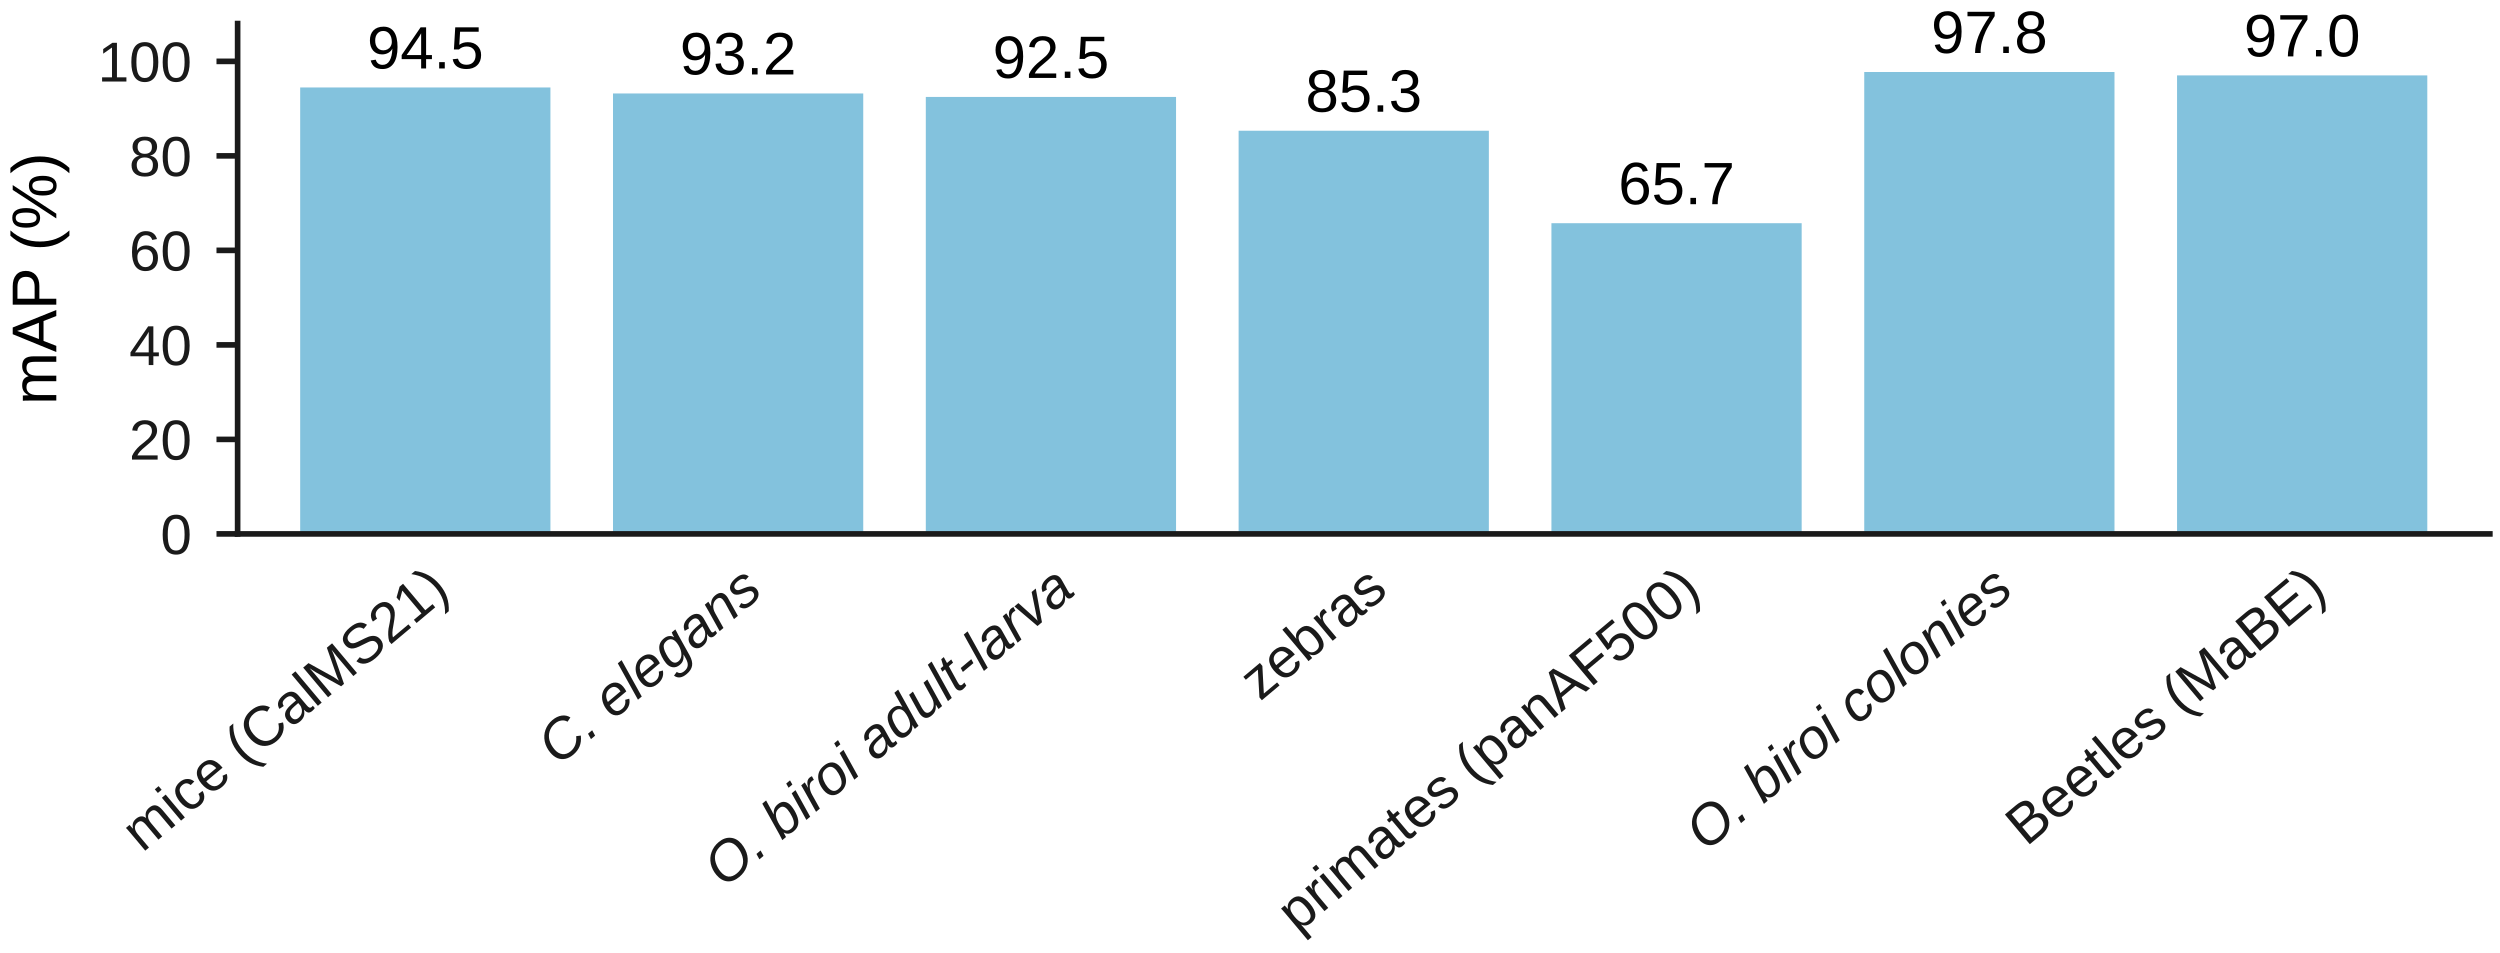
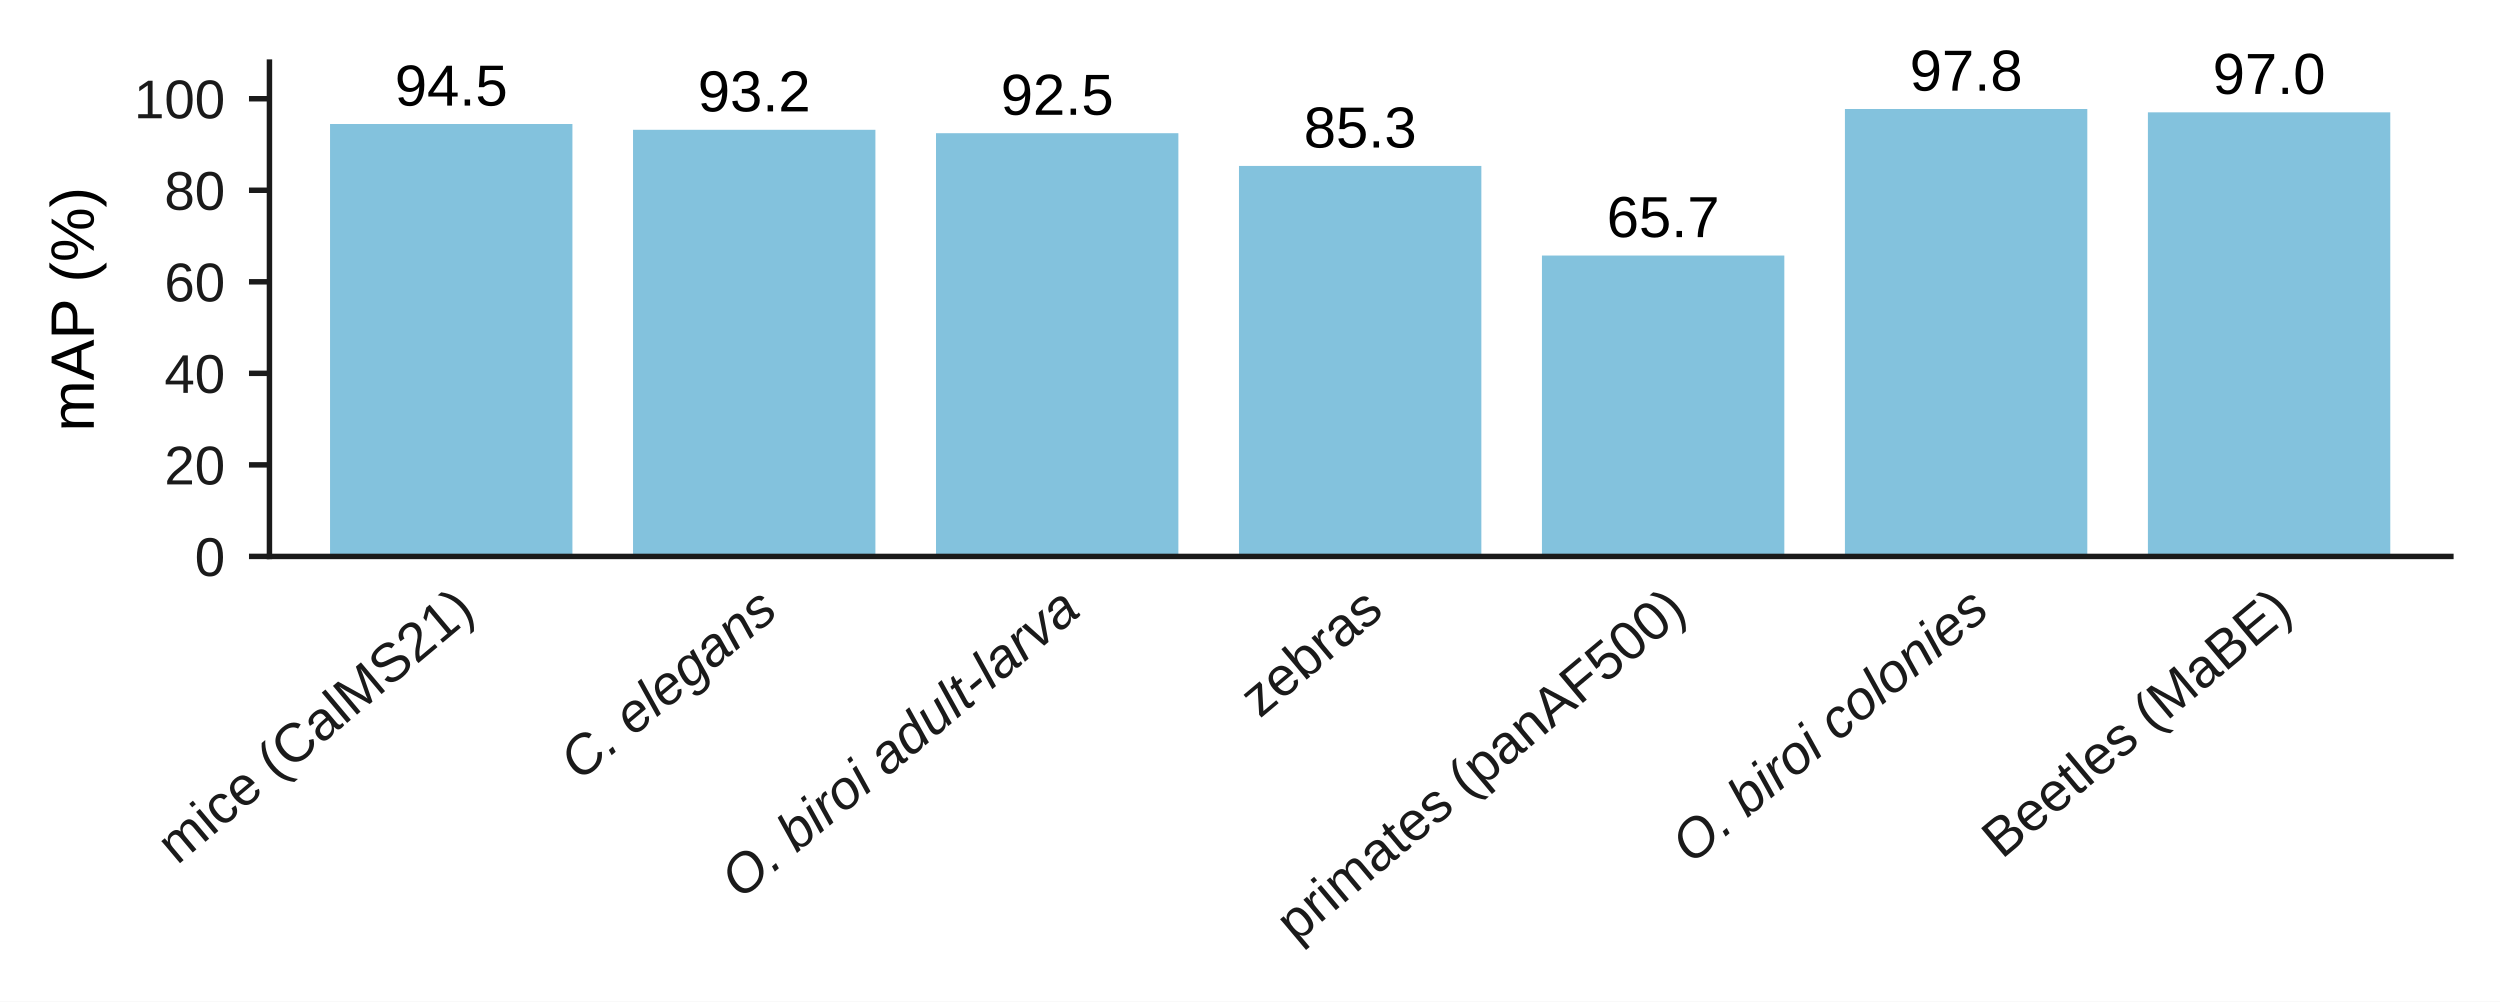
- <svg xmlns="http://www.w3.org/2000/svg" xmlns:xlink="http://www.w3.org/1999/xlink" width="354.897pt" height="135.284pt" viewBox="0 0 354.897 135.284" version="1.1">
+ <svg xmlns="http://www.w3.org/2000/svg" xmlns:xlink="http://www.w3.org/1999/xlink" width="366.417pt" height="146.804pt" viewBox="0 0 366.417 146.804" version="1.1">
  <defs>
    <style type="text/css">*{stroke-linejoin: round; stroke-linecap: butt}</style>
  </defs>
  <g id="figure_1">
    <g id="patch_1">
-       <path d="M 0 135.284  L 354.897 135.284  L 354.897 0  L 0 0  z " style="fill: #ffffff" />
+       <path d="M 0 146.804  L 366.417 146.804  L 366.417 0  L 0 0  z " style="fill: #ffffff" />
    </g>
    <g id="axes_1">
      <g id="patch_2">
-         <path d="M 33.732 75.794  L 353.457 75.794  L 353.457 3.344  L 33.732 3.344  z " style="fill: #ffffff" />
+         <path d="M 39.492 81.554  L 359.217 81.554  L 359.217 9.104  L 39.492 9.104  z " style="fill: #ffffff" />
      </g>
      <g id="patch_3">
-         <path d="M 42.613 75.794  L 78.138 75.794  L 78.138 12.417  L 42.613 12.417  z " clip-path="url(#p79dcee8e72)" style="fill: #83c2dd" />
+         <path d="M 48.373 81.554  L 83.898 81.554  L 83.898 18.177  L 48.373 18.177  z " clip-path="url(#p15a9d4f55e)" style="fill: #83c2dd" />
      </g>
      <g id="patch_4">
-         <path d="M 87.02 75.794  L 122.545 75.794  L 122.545 13.264  L 87.02 13.264  z " clip-path="url(#p79dcee8e72)" style="fill: #83c2dd" />
+         <path d="M 92.78 81.554  L 128.305 81.554  L 128.305 19.024  L 92.78 19.024  z " clip-path="url(#p15a9d4f55e)" style="fill: #83c2dd" />
      </g>
      <g id="patch_5">
-         <path d="M 131.426 75.794  L 166.951 75.794  L 166.951 13.761  L 131.426 13.761  z " clip-path="url(#p79dcee8e72)" style="fill: #83c2dd" />
+         <path d="M 137.186 81.554  L 172.711 81.554  L 172.711 19.521  L 137.186 19.521  z " clip-path="url(#p15a9d4f55e)" style="fill: #83c2dd" />
      </g>
      <g id="patch_6">
-         <path d="M 175.832 75.794  L 211.357 75.794  L 211.357 18.56  L 175.832 18.56  z " clip-path="url(#p79dcee8e72)" style="fill: #83c2dd" />
+         <path d="M 181.592 81.554  L 217.117 81.554  L 217.117 24.32  L 181.592 24.32  z " clip-path="url(#p15a9d4f55e)" style="fill: #83c2dd" />
      </g>
      <g id="patch_7">
-         <path d="M 220.238 75.794  L 255.763 75.794  L 255.763 31.688  L 220.238 31.688  z " clip-path="url(#p79dcee8e72)" style="fill: #83c2dd" />
+         <path d="M 225.998 81.554  L 261.523 81.554  L 261.523 37.448  L 225.998 37.448  z " clip-path="url(#p15a9d4f55e)" style="fill: #83c2dd" />
      </g>
      <g id="patch_8">
-         <path d="M 264.645 75.794  L 300.17 75.794  L 300.17 10.22  L 264.645 10.22  z " clip-path="url(#p79dcee8e72)" style="fill: #83c2dd" />
+         <path d="M 270.405 81.554  L 305.93 81.554  L 305.93 15.98  L 270.405 15.98  z " clip-path="url(#p15a9d4f55e)" style="fill: #83c2dd" />
      </g>
      <g id="patch_9">
-         <path d="M 309.051 75.794  L 344.576 75.794  L 344.576 10.7  L 309.051 10.7  z " clip-path="url(#p79dcee8e72)" style="fill: #83c2dd" />
+         <path d="M 314.811 81.554  L 350.336 81.554  L 350.336 16.46  L 314.811 16.46  z " clip-path="url(#p15a9d4f55e)" style="fill: #83c2dd" />
      </g>
      <g id="matplotlib.axis_1">
        <g id="xtick_1">
          <g id="line2d_1" />
          <g id="text_1">
-             <text style="fill: #1a1a1a; font: 8px 'Arial'; text-anchor: end" x="64.119" y="84.256" transform="rotate(-40 64.11937 84.25563)">mice (CalMS21)</text>
+             <text style="fill: #1a1a1a; font: 8px 'Arial'; text-anchor: end" x="69.879" y="90.016" transform="rotate(-40 69.87937 90.01563)">mice (CalMS21)</text>
          </g>
        </g>
        <g id="xtick_2">
          <g id="line2d_2" />
          <g id="text_2">
-             <text style="fill: #1a1a1a; font: italic 8px 'Arial'; text-anchor: end" x="108.526" y="84.256" transform="rotate(-40 108.5256 84.25563)">C. elegans</text>
+             <text style="fill: #1a1a1a; font: italic 8px 'Arial'; text-anchor: end" x="114.286" y="90.016" transform="rotate(-40 114.2856 90.01563)">C. elegans</text>
          </g>
        </g>
        <g id="xtick_3">
          <g id="line2d_3" />
          <g id="text_3">
-             <text style="fill: #1a1a1a; font: italic 8px 'Arial'; text-anchor: end" x="152.869" y="84.181" transform="rotate(-40 152.8692 84.18094)">O. biroi adult-larva</text>
+             <text style="fill: #1a1a1a; font: italic 8px 'Arial'; text-anchor: end" x="158.629" y="89.941" transform="rotate(-40 158.6292 89.94094)">O. biroi adult-larva</text>
          </g>
        </g>
        <g id="xtick_4">
          <g id="line2d_4" />
          <g id="text_4">
-             <text style="fill: #1a1a1a; font: 8px 'Arial'; text-anchor: end" x="197.275" y="84.181" transform="rotate(-40 197.2755 84.18094)">zebras</text>
+             <text style="fill: #1a1a1a; font: 8px 'Arial'; text-anchor: end" x="203.035" y="89.941" transform="rotate(-40 203.0354 89.94094)">zebras</text>
          </g>
        </g>
        <g id="xtick_5">
          <g id="line2d_5" />
          <g id="text_5">
-             <text style="fill: #1a1a1a; font: 8px 'Arial'; text-anchor: end" x="241.744" y="84.256" transform="rotate(-40 241.7444 84.25563)">primates (panAF500)</text>
+             <text style="fill: #1a1a1a; font: 8px 'Arial'; text-anchor: end" x="247.504" y="90.016" transform="rotate(-40 247.5044 90.01563)">primates (panAF500)</text>
          </g>
        </g>
        <g id="xtick_6">
          <g id="line2d_6" />
          <g id="text_6">
-             <text style="fill: #1a1a1a; font: italic 8px 'Arial'; text-anchor: end" x="286.088" y="84.181" transform="rotate(-40 286.0879 84.18094)">O. biroi colonies</text>
+             <text style="fill: #1a1a1a; font: italic 8px 'Arial'; text-anchor: end" x="291.848" y="89.941" transform="rotate(-40 291.848 89.94094)">O. biroi colonies</text>
          </g>
        </g>
        <g id="xtick_7">
          <g id="line2d_7" />
          <g id="text_7">
-             <text style="fill: #1a1a1a; font: 8px 'Arial'; text-anchor: end" x="330.557" y="84.256" transform="rotate(-40 330.5569 84.25563)">Beetles (MaBE)</text>
+             <text style="fill: #1a1a1a; font: 8px 'Arial'; text-anchor: end" x="336.317" y="90.016" transform="rotate(-40 336.3169 90.01563)">Beetles (MaBE)</text>
          </g>
        </g>
      </g>
      <g id="matplotlib.axis_2">
        <g id="ytick_1">
          <g id="line2d_8">
            <defs>
-               <path id="m7061de8014" d="M 0 0  L -3 0  " style="stroke: #1a1a1a; stroke-width: 0.8" />
+               <path id="m3e2442af4c" d="M 0 0  L -3 0  " style="stroke: #1a1a1a; stroke-width: 0.8" />
            </defs>
            <g>
-               <use xlink:href="#m7061de8014" x="33.732" y="75.794" style="fill: #1a1a1a; stroke: #1a1a1a; stroke-width: 0.8" />
+               <use xlink:href="#m3e2442af4c" x="39.492" y="81.554" style="fill: #1a1a1a; stroke: #1a1a1a; stroke-width: 0.8" />
            </g>
          </g>
          <g id="text_8">
-             <text style="fill: #1a1a1a; font: 8px 'Arial'; text-anchor: end" x="27.232" y="78.658" transform="rotate(-0 27.23219 78.6575)">0</text>
+             <text style="fill: #1a1a1a; font: 8px 'Arial'; text-anchor: end" x="32.992" y="84.418" transform="rotate(-0 32.99219 84.4175)">0</text>
          </g>
        </g>
        <g id="ytick_2">
          <g id="line2d_9">
            <g>
-               <use xlink:href="#m7061de8014" x="33.732" y="62.378" style="fill: #1a1a1a; stroke: #1a1a1a; stroke-width: 0.8" />
+               <use xlink:href="#m3e2442af4c" x="39.492" y="68.138" style="fill: #1a1a1a; stroke: #1a1a1a; stroke-width: 0.8" />
            </g>
          </g>
          <g id="text_9">
-             <text style="fill: #1a1a1a; font: 8px 'Arial'; text-anchor: end" x="27.232" y="65.241" transform="rotate(-0 27.23219 65.24083)">20</text>
+             <text style="fill: #1a1a1a; font: 8px 'Arial'; text-anchor: end" x="32.992" y="71.001" transform="rotate(-0 32.99219 71.00083)">20</text>
          </g>
        </g>
        <g id="ytick_3">
          <g id="line2d_10">
            <g>
-               <use xlink:href="#m7061de8014" x="33.732" y="48.961" style="fill: #1a1a1a; stroke: #1a1a1a; stroke-width: 0.8" />
+               <use xlink:href="#m3e2442af4c" x="39.492" y="54.721" style="fill: #1a1a1a; stroke: #1a1a1a; stroke-width: 0.8" />
            </g>
          </g>
          <g id="text_10">
-             <text style="fill: #1a1a1a; font: 8px 'Arial'; text-anchor: end" x="27.232" y="51.824" transform="rotate(-0 27.23219 51.82417)">40</text>
+             <text style="fill: #1a1a1a; font: 8px 'Arial'; text-anchor: end" x="32.992" y="57.584" transform="rotate(-0 32.99219 57.58417)">40</text>
          </g>
        </g>
        <g id="ytick_4">
          <g id="line2d_11">
            <g>
-               <use xlink:href="#m7061de8014" x="33.732" y="35.544" style="fill: #1a1a1a; stroke: #1a1a1a; stroke-width: 0.8" />
+               <use xlink:href="#m3e2442af4c" x="39.492" y="41.304" style="fill: #1a1a1a; stroke: #1a1a1a; stroke-width: 0.8" />
            </g>
          </g>
          <g id="text_11">
-             <text style="fill: #1a1a1a; font: 8px 'Arial'; text-anchor: end" x="27.232" y="38.408" transform="rotate(-0 27.23219 38.4075)">60</text>
+             <text style="fill: #1a1a1a; font: 8px 'Arial'; text-anchor: end" x="32.992" y="44.168" transform="rotate(-0 32.99219 44.1675)">60</text>
          </g>
        </g>
        <g id="ytick_5">
          <g id="line2d_12">
            <g>
-               <use xlink:href="#m7061de8014" x="33.732" y="22.128" style="fill: #1a1a1a; stroke: #1a1a1a; stroke-width: 0.8" />
+               <use xlink:href="#m3e2442af4c" x="39.492" y="27.888" style="fill: #1a1a1a; stroke: #1a1a1a; stroke-width: 0.8" />
            </g>
          </g>
          <g id="text_12">
-             <text style="fill: #1a1a1a; font: 8px 'Arial'; text-anchor: end" x="27.232" y="24.991" transform="rotate(-0 27.23219 24.99083)">80</text>
+             <text style="fill: #1a1a1a; font: 8px 'Arial'; text-anchor: end" x="32.992" y="30.751" transform="rotate(-0 32.99219 30.75083)">80</text>
          </g>
        </g>
        <g id="ytick_6">
          <g id="line2d_13">
            <g>
-               <use xlink:href="#m7061de8014" x="33.732" y="8.711" style="fill: #1a1a1a; stroke: #1a1a1a; stroke-width: 0.8" />
+               <use xlink:href="#m3e2442af4c" x="39.492" y="14.471" style="fill: #1a1a1a; stroke: #1a1a1a; stroke-width: 0.8" />
            </g>
          </g>
          <g id="text_13">
-             <text style="fill: #1a1a1a; font: 8px 'Arial'; text-anchor: end" x="27.232" y="11.574" transform="rotate(-0 27.23219 11.57417)">100</text>
+             <text style="fill: #1a1a1a; font: 8px 'Arial'; text-anchor: end" x="32.992" y="17.334" transform="rotate(-0 32.99219 17.33417)">100</text>
          </g>
        </g>
        <g id="text_14">
-           <text style="font: 9px 'Arial'; text-anchor: middle" x="7.992" y="39.569" transform="rotate(-90 7.991719 39.56938)">mAP (%)</text>
+           <text style="font: 9px 'Arial'; text-anchor: middle" x="13.752" y="45.329" transform="rotate(-90 13.75172 45.32938)">mAP (%)</text>
        </g>
      </g>
      <g id="patch_10">
-         <path d="M 33.732 75.794  L 33.732 3.344  " style="fill: none; stroke: #1a1a1a; stroke-width: 0.8; stroke-linejoin: miter; stroke-linecap: square" />
+         <path d="M 39.492 81.554  L 39.492 9.104  " style="fill: none; stroke: #1a1a1a; stroke-width: 0.8; stroke-linejoin: miter; stroke-linecap: square" />
      </g>
      <g id="patch_11">
-         <path d="M 33.732 75.794  L 353.457 75.794  " style="fill: none; stroke: #1a1a1a; stroke-width: 0.8; stroke-linejoin: miter; stroke-linecap: square" />
+         <path d="M 39.492 81.554  L 359.217 81.554  " style="fill: none; stroke: #1a1a1a; stroke-width: 0.8; stroke-linejoin: miter; stroke-linecap: square" />
      </g>
      <g id="text_15">
-         <text style="font: 8.5px 'Arial'; text-anchor: middle" x="60.376" y="9.721" transform="rotate(-0 60.37594 9.720999)">94.5</text>
+         <text style="font: 8.5px 'Arial'; text-anchor: middle" x="66.136" y="15.481" transform="rotate(-0 66.13594 15.481)">94.5</text>
      </g>
      <g id="text_16">
-         <text style="font: 8.5px 'Arial'; text-anchor: middle" x="104.782" y="10.568" transform="rotate(-0 104.7822 10.56825)">93.2</text>
+         <text style="font: 8.5px 'Arial'; text-anchor: middle" x="110.542" y="16.328" transform="rotate(-0 110.5422 16.32825)">93.2</text>
      </g>
      <g id="text_17">
-         <text style="font: 8.5px 'Arial'; text-anchor: middle" x="149.188" y="11.065" transform="rotate(-0 149.1884 11.06537)">92.5</text>
+         <text style="font: 8.5px 'Arial'; text-anchor: middle" x="154.948" y="16.825" transform="rotate(-0 154.9484 16.82537)">92.5</text>
      </g>
      <g id="text_18">
-         <text style="font: 8.5px 'Arial'; text-anchor: middle" x="193.595" y="15.864" transform="rotate(-0 193.5947 15.86431)">85.3</text>
+         <text style="font: 8.5px 'Arial'; text-anchor: middle" x="199.355" y="21.624" transform="rotate(-0 199.3547 21.62431)">85.3</text>
      </g>
      <g id="text_19">
-         <text style="font: 8.5px 'Arial'; text-anchor: middle" x="238.001" y="28.992" transform="rotate(-0 238.0009 28.99198)">65.7</text>
+         <text style="font: 8.5px 'Arial'; text-anchor: middle" x="243.761" y="34.752" transform="rotate(-0 243.7609 34.75198)">65.7</text>
      </g>
      <g id="text_20">
-         <text style="font: 8.5px 'Arial'; text-anchor: middle" x="282.407" y="7.524" transform="rotate(-0 282.4072 7.524141)">97.8</text>
+         <text style="font: 8.5px 'Arial'; text-anchor: middle" x="288.167" y="13.284" transform="rotate(-0 288.1672 13.28414)">97.8</text>
      </g>
      <g id="text_21">
-         <text style="font: 8.5px 'Arial'; text-anchor: middle" x="326.813" y="8.004" transform="rotate(-0 326.8134 8.004168)">97.0</text>
+         <text style="font: 8.5px 'Arial'; text-anchor: middle" x="332.573" y="13.764" transform="rotate(-0 332.5734 13.76417)">97.0</text>
      </g>
    </g>
  </g>
  <defs>
-     <clipPath id="p79dcee8e72">
-       <rect x="33.732" y="3.344" width="319.725" height="72.45" />
+     <clipPath id="p15a9d4f55e">
+       <rect x="39.492" y="9.104" width="319.725" height="72.45" />
    </clipPath>
  </defs>
</svg>
